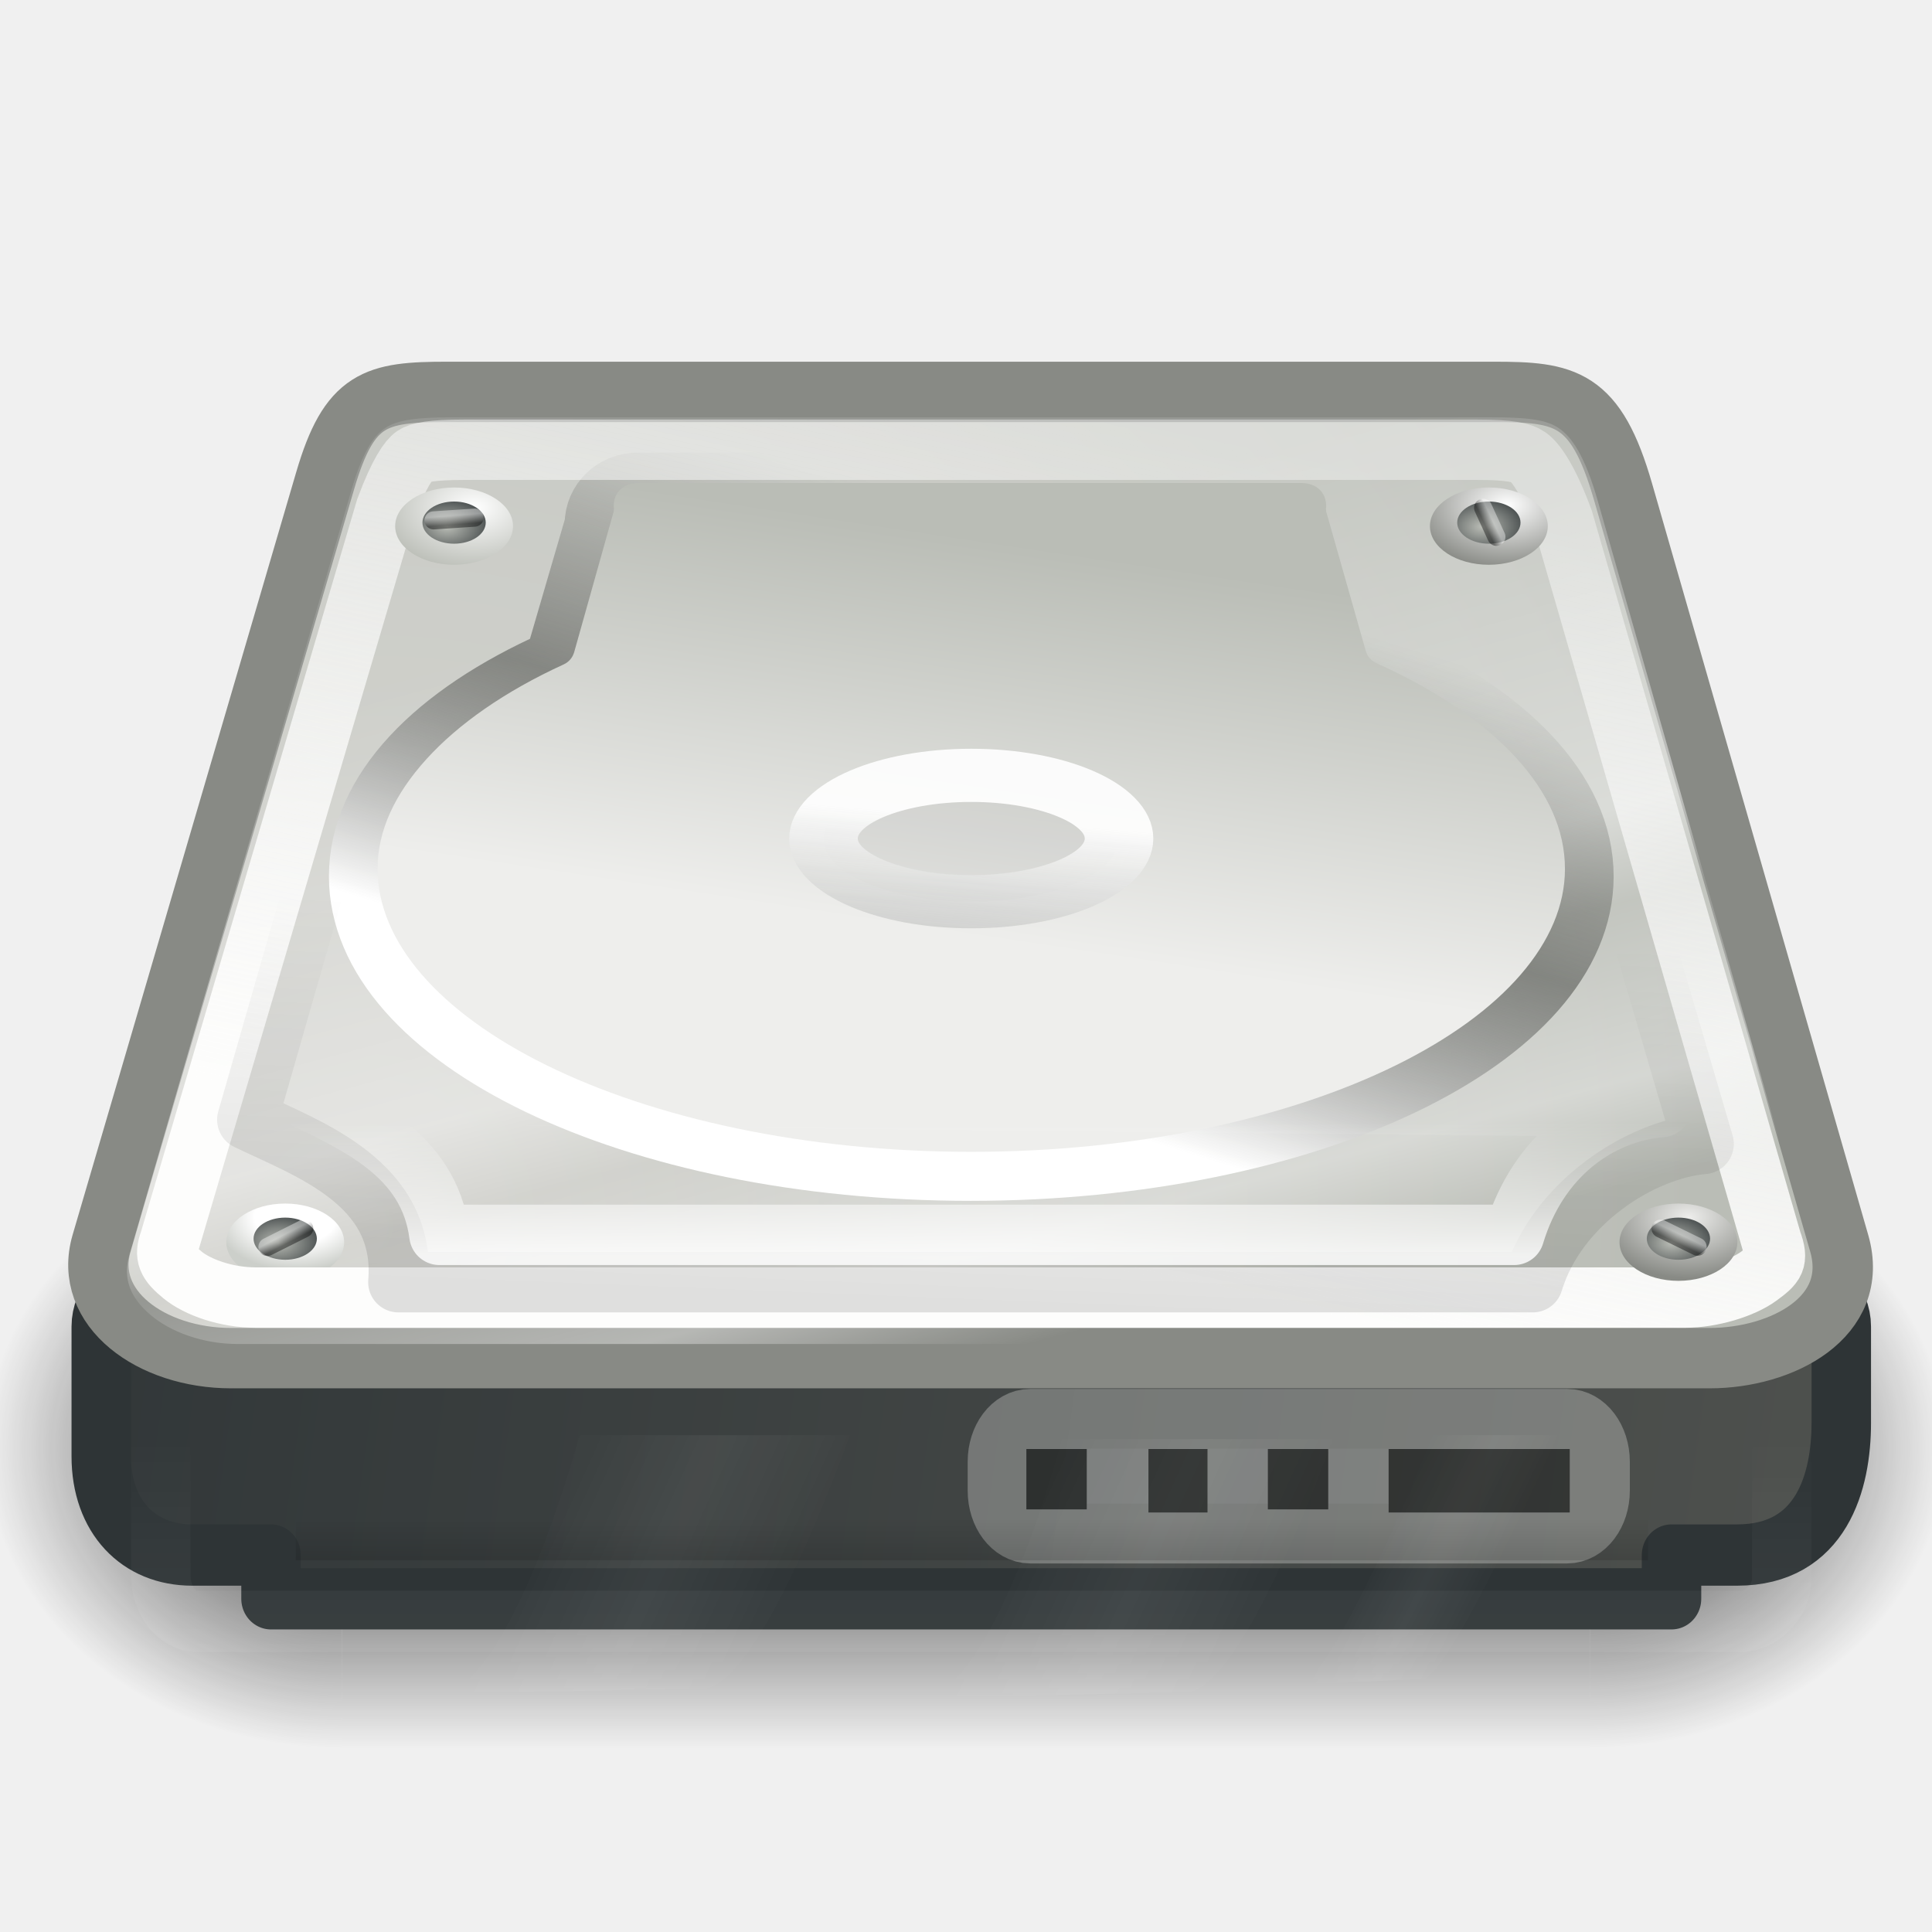
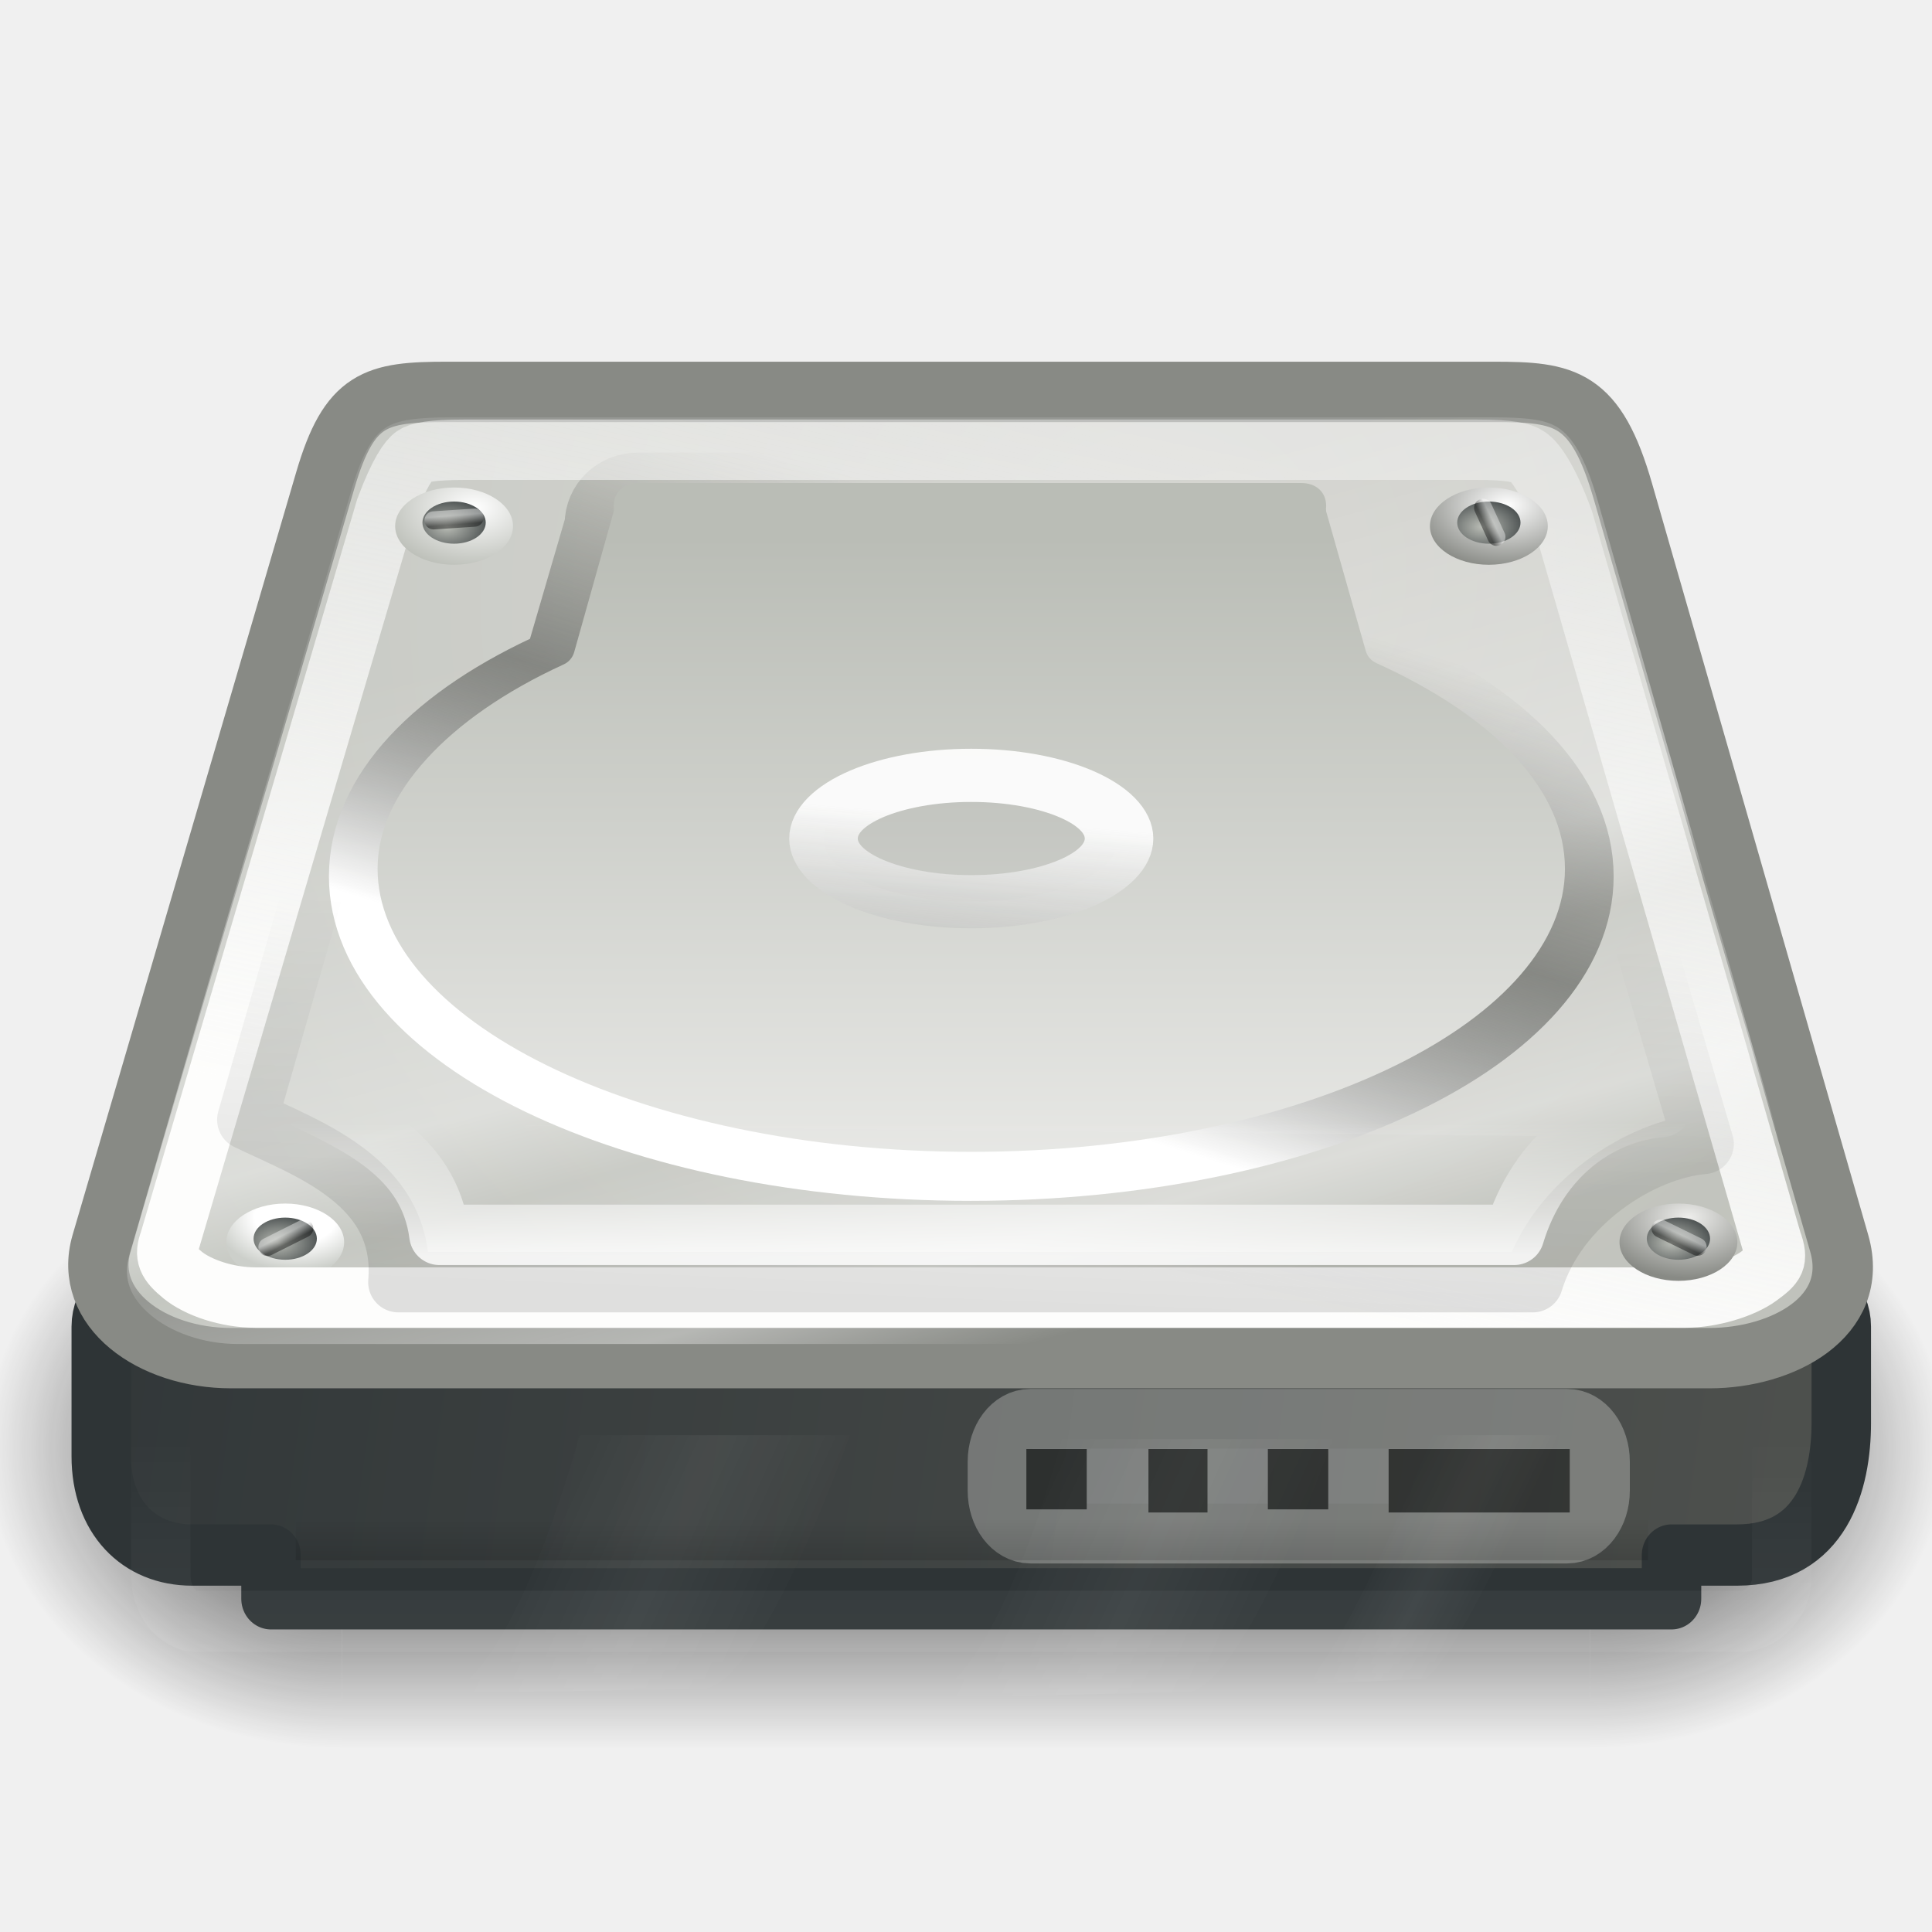
<svg xmlns="http://www.w3.org/2000/svg" xmlns:xlink="http://www.w3.org/1999/xlink" width="32" height="32" id="svg2" version="1.0">
  <defs id="defs4">
    <linearGradient id="linearGradient2916">
      <stop style="stop-color:white;stop-opacity:1;" offset="0" id="stop2918" />
      <stop style="stop-color:white;stop-opacity:0;" offset="1" id="stop2920" />
    </linearGradient>
    <linearGradient id="linearGradient2902">
      <stop style="stop-color:black;stop-opacity:1;" offset="0" id="stop2905" />
      <stop style="stop-color:black;stop-opacity:0;" offset="1" id="stop2907" />
    </linearGradient>
    <linearGradient id="linearGradient2986">
      <stop style="stop-color:black;stop-opacity:1;" offset="0" id="stop2988" />
      <stop style="stop-color:black;stop-opacity:0;" offset="1" id="stop2990" />
    </linearGradient>
    <linearGradient id="linearGradient2967">
      <stop style="stop-color:white;stop-opacity:1;" offset="0" id="stop2969" />
      <stop style="stop-color:white;stop-opacity:0;" offset="1" id="stop2971" />
    </linearGradient>
    <linearGradient id="linearGradient2064">
      <stop id="stop2066" offset="0" style="stop-color:white;stop-opacity:1;" />
      <stop style="stop-color:#555753;stop-opacity:0.6;" offset="0.5" id="stop2070" />
      <stop id="stop2068" offset="1" style="stop-color:#555753;stop-opacity:0;" />
    </linearGradient>
    <linearGradient id="linearGradient9641">
      <stop style="stop-color:white;stop-opacity:1" offset="0" id="stop9643" />
      <stop style="stop-color:#888a85;stop-opacity:1" offset="1" id="stop9645" />
    </linearGradient>
    <linearGradient id="linearGradient9633">
      <stop style="stop-color:#eeeeec;stop-opacity:1" offset="0" id="stop9635" />
      <stop style="stop-color:#888a85;stop-opacity:1" offset="1" id="stop9639" />
    </linearGradient>
    <linearGradient id="linearGradient9613">
      <stop style="stop-color:white;stop-opacity:1" offset="0" id="stop9615" />
      <stop id="stop9619" offset="0.5" style="stop-color:white;stop-opacity:1;" />
      <stop style="stop-color:#cccfca;stop-opacity:1" offset="1" id="stop9617" />
    </linearGradient>
    <linearGradient id="linearGradient8710">
      <stop style="stop-color:black;stop-opacity:1;" offset="0" id="stop8712" />
      <stop style="stop-color:white;stop-opacity:1;" offset="1" id="stop8714" />
    </linearGradient>
    <linearGradient id="linearGradient8631">
      <stop id="stop8633" offset="0" style="stop-color:#eeeeec;stop-opacity:1" />
      <stop style="stop-color:#eeeeec;stop-opacity:1;" offset="0.2" id="stop8637" />
      <stop id="stop8635" offset="1" style="stop-color:#babdb6;stop-opacity:1" />
    </linearGradient>
    <linearGradient id="linearGradient8625">
      <stop id="stop8627" offset="0" style="stop-color:white;stop-opacity:1" />
      <stop id="stop8629" offset="1" style="stop-color:#babdb6;stop-opacity:1" />
    </linearGradient>
    <linearGradient id="linearGradient8613">
      <stop style="stop-color:#babdb6;stop-opacity:1" offset="0" id="stop8615" />
      <stop style="stop-color:#2e3436;stop-opacity:1" offset="1" id="stop8617" />
    </linearGradient>
    <linearGradient id="linearGradient5740">
      <stop style="stop-color:#d0d0cb;stop-opacity:1;" offset="0" id="stop5742" />
      <stop style="stop-color:#babdb6;stop-opacity:1" offset="1" id="stop5744" />
    </linearGradient>
    <linearGradient id="linearGradient5690">
      <stop style="stop-color:white;stop-opacity:1;" offset="0" id="stop5692" />
      <stop style="stop-color:#888a85;stop-opacity:0.598" offset="1" id="stop5694" />
    </linearGradient>
    <linearGradient id="linearGradient2899">
      <stop id="stop2901" offset="0" style="stop-color:#555753;stop-opacity:1" />
      <stop id="stop2903" offset="1" style="stop-color:#2e3436;stop-opacity:1" />
    </linearGradient>
    <linearGradient id="linearGradient3468">
      <stop style="stop-color:#fdfdfc;stop-opacity:1" offset="0" id="stop3470" />
      <stop style="stop-color:white;stop-opacity:0.371" offset="1" id="stop3472" />
    </linearGradient>
    <linearGradient id="linearGradient2909">
      <stop style="stop-color:white;stop-opacity:0;" offset="0" id="stop2911" />
      <stop id="stop2917" offset="0.5" style="stop-color:white;stop-opacity:1;" />
      <stop style="stop-color:white;stop-opacity:0;" offset="1" id="stop2913" />
    </linearGradient>
    <linearGradient id="linearGradient2839">
      <stop style="stop-color:white;stop-opacity:0.258;" offset="0" id="stop2841" />
      <stop id="stop2847" offset="0.547" style="stop-color:white;stop-opacity:1;" />
      <stop style="stop-color:white;stop-opacity:0.247;" offset="0.662" id="stop2849" />
      <stop id="stop2851" offset="0.875" style="stop-color:white;stop-opacity:0.835;" />
      <stop style="stop-color:white;stop-opacity:0;" offset="1" id="stop2843" />
    </linearGradient>
    <linearGradient id="linearGradient2900">
      <stop style="stop-color:black;stop-opacity:0;" offset="0" id="stop2902" />
      <stop id="stop2908" offset="0.5" style="stop-color:black;stop-opacity:1;" />
      <stop style="stop-color:black;stop-opacity:0;" offset="1" id="stop2904" />
    </linearGradient>
    <linearGradient id="linearGradient2886">
      <stop style="stop-color:black;stop-opacity:1;" offset="0" id="stop2888" />
      <stop style="stop-color:black;stop-opacity:0;" offset="1" id="stop2890" />
    </linearGradient>
    <linearGradient xlink:href="#linearGradient3468" id="linearGradient3474" x1="24.749" y1="35.355" x2="29.124" y2="14.998" gradientUnits="userSpaceOnUse" gradientTransform="matrix(0.681908,0,0,0.665785,-0.278595,-2.871134)" />
    <radialGradient xlink:href="#linearGradient2886" id="radialGradient4700" gradientUnits="userSpaceOnUse" gradientTransform="matrix(4.095822,0,0,3.101282,-9.53921,-94.5433)" cx="0" cy="17" fx="0" fy="17" r="2" />
    <radialGradient xlink:href="#linearGradient2886" id="radialGradient4702" gradientUnits="userSpaceOnUse" gradientTransform="matrix(4.095822,0,0,3.101282,38.20996,-10.90025)" cx="0" cy="17" fx="0" fy="17" r="2" />
    <linearGradient xlink:href="#linearGradient2900" id="linearGradient4704" gradientUnits="userSpaceOnUse" gradientTransform="matrix(2.047911,0,0,2.067521,1.347566,6.673675)" x1="9.899" y1="20" x2="9.899" y2="13.979" />
    <linearGradient xlink:href="#linearGradient2909" id="linearGradient4711" gradientUnits="userSpaceOnUse" gradientTransform="matrix(1,0,0,1.42294,10.5,-12.95703)" x1="15.335" y1="33.062" x2="20.329" y2="36.377" />
    <linearGradient xlink:href="#linearGradient2909" id="linearGradient4713" gradientUnits="userSpaceOnUse" gradientTransform="matrix(1,0,0,1.42294,-0.875,-13.04578)" x1="15.335" y1="33.062" x2="20.329" y2="36.377" />
    <linearGradient xlink:href="#linearGradient2909" id="linearGradient4715" gradientUnits="userSpaceOnUse" gradientTransform="matrix(0.459833,0,-0.391165,1.370105,40.62503,-11.29892)" x1="15.335" y1="33.062" x2="20.329" y2="36.377" />
-     <radialGradient xlink:href="#linearGradient5740" id="radialGradient5748" cx="10.426" cy="19.894" fx="10.426" fy="19.894" r="21.98" gradientTransform="matrix(0.799611,-0.646137,0.631678,0.760598,-14.98805,11.95035)" gradientUnits="userSpaceOnUse" />
+     <radialGradient xlink:href="#linearGradient5740" id="radialGradient5748" cx="27.023" cy="19.86" fx="27.023" fy="19.86" r="21.98" gradientTransform="matrix(0.799611,-0.646137,0.631678,0.760598,-14.98805,11.95035)" gradientUnits="userSpaceOnUse" />
    <linearGradient xlink:href="#linearGradient2064" id="linearGradient5790" gradientUnits="userSpaceOnUse" x1="18.049" y1="25.461" x2="22.212" y2="12.143" gradientTransform="matrix(0.657477,0,0,0.649969,0.235945,0.215648)" />
-     <linearGradient xlink:href="#linearGradient8631" id="linearGradient5865" x1="22.337" y1="25.556" x2="24" y2="14.237" gradientUnits="userSpaceOnUse" />
+     <linearGradient xlink:href="#linearGradient8631" id="linearGradient5865" x1="24" y1="34.962" x2="24" y2="14.237" gradientUnits="userSpaceOnUse" />
    <linearGradient xlink:href="#linearGradient2839" id="linearGradient7658" gradientUnits="userSpaceOnUse" x1="27.058" y1="12.669" x2="32.043" y2="31.22" />
    <linearGradient xlink:href="#linearGradient5690" id="linearGradient8603" x1="20.304" y1="24.036" x2="18.498" y2="40.647" gradientUnits="userSpaceOnUse" />
    <radialGradient xlink:href="#linearGradient8613" id="radialGradient8619" cx="7.518" cy="30.574" fx="7.518" fy="30.574" r="0.531" gradientTransform="matrix(1.662477,0,0,1.61358,-4.989175,-18.65647)" gradientUnits="userSpaceOnUse" />
    <radialGradient xlink:href="#linearGradient9613" id="radialGradient8623" gradientUnits="userSpaceOnUse" gradientTransform="matrix(1.389748,0,0,1.348872,-2.91982,-10.63815)" cx="7.519" cy="30.304" fx="7.519" fy="30.304" r="0.531" />
    <radialGradient xlink:href="#linearGradient9633" id="radialGradient8664" gradientUnits="userSpaceOnUse" gradientTransform="matrix(1.569487,0,0,1.523325,-4.288627,-15.92107)" cx="7.534" cy="30.308" fx="7.534" fy="30.308" r="0.531" />
    <radialGradient xlink:href="#linearGradient8613" id="radialGradient8666" gradientUnits="userSpaceOnUse" gradientTransform="matrix(1.662477,0,0,1.61358,-4.989175,-18.65647)" cx="7.518" cy="30.574" fx="7.518" fy="30.574" r="0.531" />
    <radialGradient xlink:href="#linearGradient8625" id="radialGradient8676" gradientUnits="userSpaceOnUse" gradientTransform="matrix(1.662477,0,0,1.61358,-4.989175,-18.65647)" cx="7.479" cy="30.361" fx="7.479" fy="30.361" r="0.531" />
    <radialGradient xlink:href="#linearGradient8613" id="radialGradient8678" gradientUnits="userSpaceOnUse" gradientTransform="matrix(1.662477,0,0,1.61358,-4.989175,-18.65647)" cx="7.518" cy="30.574" fx="7.518" fy="30.574" r="0.531" />
    <radialGradient xlink:href="#linearGradient9641" id="radialGradient8680" gradientUnits="userSpaceOnUse" gradientTransform="matrix(1.662477,0,0,1.61358,-4.989175,-18.65647)" cx="7.489" cy="30.338" fx="7.489" fy="30.338" r="0.531" />
    <radialGradient xlink:href="#linearGradient8613" id="radialGradient8682" gradientUnits="userSpaceOnUse" gradientTransform="matrix(1.662477,0,0,1.61358,-4.989175,-18.65647)" cx="7.518" cy="30.574" fx="7.518" fy="30.574" r="0.531" />
    <linearGradient xlink:href="#linearGradient8710" id="linearGradient8716" x1="40.617" y1="30.555" x2="40.711" y2="30.359" gradientUnits="userSpaceOnUse" gradientTransform="matrix(0.699277,0,0,0.697667,-0.69536,-0.762158)" />
    <linearGradient xlink:href="#linearGradient8710" id="linearGradient9605" gradientUnits="userSpaceOnUse" x1="40.617" y1="30.555" x2="40.711" y2="30.359" gradientTransform="matrix(0.421571,-0.556627,0.557912,0.4206,-29.4539,30.37313)" />
    <linearGradient xlink:href="#linearGradient8710" id="linearGradient9649" gradientUnits="userSpaceOnUse" x1="40.617" y1="30.555" x2="40.711" y2="30.359" gradientTransform="matrix(0.605591,-0.348834,0.349639,0.604197,-27.82194,4.402939)" />
    <linearGradient xlink:href="#linearGradient8710" id="linearGradient9654" gradientUnits="userSpaceOnUse" x1="40.617" y1="30.555" x2="40.711" y2="30.359" gradientTransform="matrix(0.494464,0.368058,-0.494464,0.368058,19.58773,-17.57033)" />
    <linearGradient xlink:href="#linearGradient2967" id="linearGradient2973" x1="12.5" y1="43.188" x2="12.5" y2="34.046" gradientUnits="userSpaceOnUse" gradientTransform="matrix(0.984083,0,0,0.949515,0.382008,51.76754)" />
    <linearGradient xlink:href="#linearGradient2899" id="linearGradient5655" gradientUnits="userSpaceOnUse" x1="53.813" y1="43.573" x2="-2.814" y2="35.5" gradientTransform="translate(0,50)" />
    <linearGradient xlink:href="#linearGradient2986" id="linearGradient2992" x1="21.938" y1="39" x2="21.938" y2="37.996" gradientUnits="userSpaceOnUse" gradientTransform="matrix(0.699277,0,0,0.697667,-0.69536,-1.366824)" />
    <linearGradient xlink:href="#linearGradient2902" id="linearGradient2910" x1="22.601" y1="30.033" x2="22.971" y2="20.903" gradientUnits="userSpaceOnUse" gradientTransform="matrix(0.699277,0,0,0.697667,-0.69536,0.633176)" />
    <linearGradient xlink:href="#linearGradient2916" id="linearGradient2922" x1="24.848" y1="28.908" x2="24.848" y2="25.757" gradientUnits="userSpaceOnUse" gradientTransform="matrix(0.699277,0,0,0.697667,-0.69536,0.633176)" />
  </defs>
  <g id="layer1" style="display:inline">
    <g id="g3519" style="opacity:0.886" transform="matrix(0.720836,0,0,0.803118,-1.210091,-9.60918)">
      <rect transform="scale(-1,-1)" y="-48.024" x="-9.539" height="12.405" width="8.192" id="rect2884" style="opacity:1;fill:url(#radialGradient4700);fill-opacity:1;stroke:none;stroke-width:1;stroke-linecap:round;stroke-linejoin:round;stroke-miterlimit:4;stroke-dasharray:none;stroke-dashoffset:0;stroke-opacity:1" />
      <rect y="35.619" x="38.21" height="12.405" width="8.192" id="rect2894" style="opacity:1;fill:url(#radialGradient4702);fill-opacity:1;stroke:none;stroke-width:1;stroke-linecap:round;stroke-linejoin:round;stroke-miterlimit:4;stroke-dasharray:none;stroke-dashoffset:0;stroke-opacity:1" />
      <rect y="35.619" x="9.539" height="12.405" width="28.671" id="rect2898" style="opacity:1;fill:url(#linearGradient4704);fill-opacity:1;stroke:none;stroke-width:1;stroke-linecap:round;stroke-linejoin:round;stroke-miterlimit:4;stroke-dasharray:none;stroke-dashoffset:0;stroke-opacity:1" />
    </g>
    <g id="g5672" transform="matrix(0.702932,0,0,0.724539,-0.783074,-37.09004)">
      <path id="rect2010" d="M 4.518,80.5 L 43.482,80.5 C 44.046,80.5 44.5,80.954 44.5,81.518 L 44.5,83.721 C 44.5,85.037 44.05,86.74 42.044,86.74 L 40.5,86.74 L 40.5,87.74 L 7.5,87.74 L 7.5,86.74 L 5.643,86.74 C 4.372,86.74 3.5,85.855 3.5,84.484 L 3.5,81.518 C 3.5,80.954 3.954,80.5 4.518,80.5 z " style="color:black;fill:url(#linearGradient5655);fill-opacity:1;fill-rule:nonzero;stroke:#2e3436;stroke-width:1.401;stroke-linecap:square;stroke-linejoin:round;marker:none;marker-start:none;marker-mid:none;marker-end:none;stroke-miterlimit:4;stroke-dasharray:none;stroke-dashoffset:1.4;stroke-opacity:1;visibility:visible;display:inline;overflow:visible" />
      <path style="opacity:0.1;color:black;fill:none;fill-opacity:1;fill-rule:nonzero;stroke:url(#linearGradient2973);stroke-width:1.401;stroke-linecap:square;stroke-linejoin:miter;marker:none;marker-start:none;marker-mid:none;marker-end:none;stroke-miterlimit:4;stroke-dashoffset:1.4;stroke-opacity:1;visibility:visible;display:inline;overflow:visible" d="M 4.903,81.766 L 4.903,87.207 C 4.903,87.776 5.272,88.256 5.775,88.256 L 42.133,88.256 C 42.637,88.256 43.097,87.774 43.097,87.291 L 43.097,81.766 L 4.903,81.766 z " id="path2076" />
      <g transform="translate(0,50)" style="opacity:0.5" id="g4706">
        <path style="opacity:0.11;fill:url(#linearGradient4711);fill-opacity:1;fill-rule:evenodd;stroke:none;stroke-width:1px;stroke-linecap:butt;stroke-linejoin:miter;stroke-opacity:1" d="M 26.145,34.089 C 26.145,34.089 24.642,39.623 22.919,40 C 22.919,40 29.15,39.874 29.15,39.874 C 30.537,39.557 32.509,34.089 32.509,34.089 L 26.145,34.089 z " id="path2907" />
        <path id="path2892" d="M 14.77,34 C 14.77,34 13.267,39.534 11.544,39.911 C 11.544,39.911 17.775,39.785 17.775,39.785 C 19.162,39.468 21.134,34 21.134,34 L 14.77,34 z " style="opacity:0.11;fill:url(#linearGradient4713);fill-opacity:1;fill-rule:evenodd;stroke:none;stroke-width:1px;stroke-linecap:butt;stroke-linejoin:miter;stroke-opacity:1" />
        <path id="path2896" d="M 34.886,34 C 34.886,34 32.674,39.328 31.778,39.692 C 31.778,39.692 34.678,39.571 34.678,39.571 C 35.403,39.265 37.812,34 37.812,34 L 34.886,34 z " style="opacity:0.11;fill:url(#linearGradient4715);fill-opacity:1;fill-rule:evenodd;stroke:none;stroke-width:1px;stroke-linecap:butt;stroke-linejoin:miter;stroke-opacity:1" />
      </g>
    </g>
    <path style="fill:url(#radialGradient5748);fill-opacity:1;stroke:#888a85;stroke-width:1;stroke-linecap:round;stroke-linejoin:miter;stroke-miterlimit:4;stroke-dashoffset:0;stroke-opacity:1" d="M 7.406,6.491 L 24.739,6.491 C 25.927,6.491 26.43,6.572 26.884,8.15 L 30.463,20.592 C 30.817,21.82 29.507,22.495 28.319,22.495 L 3.827,22.495 C 2.509,22.495 1.366,21.673 1.683,20.592 L 5.386,7.961 C 5.787,6.593 6.218,6.491 7.406,6.491 z " id="rect1879" />
    <path style="opacity:0.462;fill:url(#linearGradient7658);fill-opacity:1;stroke:none;stroke-width:1;stroke-linecap:round;stroke-linejoin:miter;stroke-miterlimit:4;stroke-dashoffset:0;stroke-opacity:1;display:inline" id="path5806" d="M 11.688,11 C 10.861,11 10.403,11.065 10.125,11.25 C 9.847,11.435 9.585,11.809 9.312,12.75 L 4.062,30.875 C 3.892,31.466 4.094,31.914 4.562,32.312 C 5.031,32.711 5.798,33 6.625,33 L 41.344,33 C 42.088,33 42.883,32.752 43.375,32.375 C 43.867,31.998 44.106,31.579 43.906,30.875 L 38.844,13 C 38.534,11.91 38.221,11.459 37.906,11.25 C 37.592,11.041 37.113,11 36.281,11 L 11.688,11 z " transform="matrix(0.699277,0,0,0.697667,-0.69536,-0.762159)" />
    <path style="opacity:1;color:black;fill:url(#radialGradient8623);fill-opacity:1;fill-rule:nonzero;stroke:none;stroke-width:1;stroke-linecap:square;stroke-linejoin:miter;marker:none;marker-start:none;marker-mid:none;marker-end:none;stroke-miterlimit:4;stroke-dasharray:none;stroke-dashoffset:1.4;stroke-opacity:1;visibility:visible;display:inline;overflow:visible" id="path8621" d="M 8.156 30.578 A 0.531 0.516 0 1 1  7.094,30.578 A 0.531 0.516 0 1 1  8.156 30.578 z" transform="matrix(-1.83812,0,0,1.240289,18.7397,-17.35087)" />
    <path style="fill:none;fill-opacity:1;stroke:url(#linearGradient5790);stroke-width:1;stroke-linecap:round;stroke-linejoin:round;stroke-miterlimit:4;stroke-dasharray:none;stroke-dashoffset:0;stroke-opacity:1" d="M 10.571,7.996 C 10.17,7.996 9.852,8.297 9.852,8.686 L 9.194,10.94 C 7.194,11.831 5.948,13.102 5.948,14.515 C 5.948,17.206 10.478,19.39 16.077,19.39 C 21.676,19.39 26.227,17.206 26.227,14.515 C 26.227,13.092 24.943,11.811 22.919,10.92 L 22.261,8.686 C 22.261,8.297 21.943,7.996 21.542,7.996 L 10.571,7.996 z " id="path2784" />
    <path style="fill:none;fill-opacity:1;stroke:url(#linearGradient3474);stroke-width:1;stroke-linecap:round;stroke-linejoin:miter;stroke-miterlimit:4;stroke-dashoffset:0;stroke-opacity:1;display:inline" d="M 7.691,7.449 C 7.144,7.449 6.943,7.496 6.86,7.553 C 6.777,7.609 6.616,7.821 6.391,8.426 L 2.811,20.556 C 2.72,20.801 2.774,20.913 3.024,21.118 C 3.275,21.323 3.752,21.492 4.239,21.492 L 27.914,21.492 C 28.35,21.492 28.864,21.333 29.129,21.139 C 29.393,20.944 29.462,20.883 29.342,20.556 L 25.89,8.614 C 25.632,7.913 25.425,7.651 25.314,7.573 C 25.204,7.496 25.012,7.449 24.462,7.449 L 7.691,7.449 z " id="path3394" />
    <g id="g5657" transform="matrix(0.711236,0,0,0.697667,3.374811,-0.762159)" style="opacity:0.303">
      <rect ry="1.018" rx="0.751" y="34.776" x="18.5" height="2.724" width="14" id="rect5641" style="opacity:1;color:black;fill:white;fill-opacity:1;fill-rule:nonzero;stroke:#eeeeec;stroke-width:1.42;stroke-linecap:square;stroke-linejoin:miter;marker:none;marker-start:none;marker-mid:none;marker-end:none;stroke-miterlimit:4;stroke-dasharray:none;stroke-dashoffset:1.4;stroke-opacity:1;visibility:visible;display:inline;overflow:visible" />
      <rect y="35.493" x="19.157" height="1.433" width="1.406" id="rect5645" style="opacity:1;color:black;fill:black;fill-opacity:1;fill-rule:nonzero;stroke:none;stroke-width:1;stroke-linecap:square;stroke-linejoin:miter;marker:none;marker-start:none;marker-mid:none;marker-end:none;stroke-miterlimit:4;stroke-dasharray:none;stroke-dashoffset:1.4;stroke-opacity:1;visibility:visible;display:inline;overflow:visible" />
      <rect y="35.493" x="22" height="1.507" width="1.375" id="rect5647" style="opacity:1;color:black;fill:black;fill-opacity:1;fill-rule:nonzero;stroke:none;stroke-width:1;stroke-linecap:square;stroke-linejoin:miter;marker:none;marker-start:none;marker-mid:none;marker-end:none;stroke-miterlimit:4;stroke-dasharray:none;stroke-dashoffset:1.4;stroke-opacity:1;visibility:visible;display:inline;overflow:visible" />
      <rect y="35.493" x="24.781" height="1.433" width="1.406" id="rect5649" style="opacity:1;color:black;fill:black;fill-opacity:1;fill-rule:nonzero;stroke:none;stroke-width:1;stroke-linecap:square;stroke-linejoin:miter;marker:none;marker-start:none;marker-mid:none;marker-end:none;stroke-miterlimit:4;stroke-dasharray:none;stroke-dashoffset:1.4;stroke-opacity:1;visibility:visible;display:inline;overflow:visible" />
      <rect y="35.493" x="27.593" height="1.507" width="4.218" id="rect5653" style="opacity:1;color:black;fill:black;fill-opacity:1;fill-rule:nonzero;stroke:none;stroke-width:1;stroke-linecap:square;stroke-linejoin:miter;marker:none;marker-start:none;marker-mid:none;marker-end:none;stroke-miterlimit:4;stroke-dasharray:none;stroke-dashoffset:1.4;stroke-opacity:1;visibility:visible;display:inline;overflow:visible" />
    </g>
    <path style="fill:url(#linearGradient5865);fill-opacity:1;stroke:none;stroke-width:1;stroke-linecap:round;stroke-linejoin:round;stroke-miterlimit:4;stroke-dasharray:none;stroke-dashoffset:0;stroke-opacity:1;display:inline" id="path5857" d="M 16.125,13 C 15.762,13 15.531,13.215 15.531,13.531 C 15.537,13.573 15.537,13.615 15.531,13.656 L 14.594,16.906 C 14.556,17.033 14.465,17.136 14.344,17.188 C 12.954,17.808 11.845,18.566 11.094,19.375 C 10.342,20.184 9.938,21.024 9.938,21.906 C 9.938,23.587 11.392,25.215 13.938,26.438 C 16.483,27.66 20.054,28.438 24,28.438 C 27.946,28.438 31.517,27.66 34.062,26.438 C 36.608,25.215 38.062,23.587 38.062,21.906 C 38.062,21.018 37.669,20.159 36.906,19.344 C 36.144,18.528 35.001,17.777 33.594,17.156 C 33.473,17.104 33.381,17.001 33.344,16.875 L 32.406,13.656 C 32.4,13.615 32.4,13.573 32.406,13.531 C 32.406,13.215 32.175,13 31.812,13 L 16.125,13 z " transform="matrix(0.699277,0,0,0.717587,-0.69536,-1.328628)" />
    <path style="opacity:0.9;color:black;fill:black;fill-opacity:0.053;fill-rule:nonzero;stroke:url(#linearGradient8603);stroke-width:3.608;stroke-linecap:square;stroke-linejoin:miter;marker:none;marker-start:none;marker-mid:none;marker-end:none;stroke-miterlimit:4;stroke-dasharray:none;stroke-dashoffset:1.4;stroke-opacity:1;visibility:visible;display:inline;overflow:visible" id="path8595" d="M 24.749 25.107 A 7.778 4.287 0 1 1  9.192,25.107 A 7.778 4.287 0 1 1  24.749 25.107 z" transform="matrix(0.314659,0,0,0.24412,10.74735,7.759632)" />
    <path style="opacity:1;color:black;fill:url(#radialGradient8619);fill-opacity:1;fill-rule:nonzero;stroke:none;stroke-width:1;stroke-linecap:square;stroke-linejoin:miter;marker:none;marker-start:none;marker-mid:none;marker-end:none;stroke-miterlimit:4;stroke-dasharray:none;stroke-dashoffset:1.4;stroke-opacity:1;visibility:visible;display:inline;overflow:visible" id="path8611" d="M 8.156 30.578 A 0.531 0.516 0 1 1  7.094,30.578 A 0.531 0.516 0 1 1  8.156 30.578 z" transform="matrix(0.987219,0,0,0.676526,-2.803517,-0.170198)" />
    <path style="opacity:1;color:black;fill:url(#radialGradient8664);fill-opacity:1;fill-rule:nonzero;stroke:none;stroke-width:0.463;stroke-linecap:square;stroke-linejoin:miter;marker:none;marker-start:none;marker-mid:none;marker-end:none;stroke-miterlimit:4;stroke-dasharray:none;stroke-dashoffset:1.4;stroke-opacity:1;visibility:visible;display:inline;overflow:visible" id="path8660" d="M 8.156 30.578 A 0.531 0.516 0 1 1  7.094,30.578 A 0.531 0.516 0 1 1  8.156 30.578 z" transform="matrix(-1.83812,0,0,1.240289,41.81583,-17.35087)" />
    <path style="opacity:1;color:black;fill:url(#radialGradient8666);fill-opacity:1;fill-rule:nonzero;stroke:none;stroke-width:1;stroke-linecap:square;stroke-linejoin:miter;marker:none;marker-start:none;marker-mid:none;marker-end:none;stroke-miterlimit:4;stroke-dasharray:none;stroke-dashoffset:1.4;stroke-opacity:1;visibility:visible;display:inline;overflow:visible" id="path8662" d="M 8.156 30.578 A 0.531 0.516 0 1 1  7.094,30.578 A 0.531 0.516 0 1 1  8.156 30.578 z" transform="matrix(0.987219,0,0,0.676526,20.27261,-0.170198)" />
    <path style="opacity:1;color:black;fill:url(#radialGradient8676);fill-opacity:1;fill-rule:nonzero;stroke:none;stroke-width:1;stroke-linecap:square;stroke-linejoin:miter;marker:none;marker-start:none;marker-mid:none;marker-end:none;stroke-miterlimit:4;stroke-dasharray:none;stroke-dashoffset:1.4;stroke-opacity:1;visibility:visible;display:inline;overflow:visible" id="path8668" d="M 8.156 30.578 A 0.531 0.516 0 1 1  7.094,30.578 A 0.531 0.516 0 1 1  8.156 30.578 z" transform="matrix(-1.83812,0,0,1.240289,21.53681,-29.21122)" />
    <path style="opacity:1;color:black;fill:url(#radialGradient8678);fill-opacity:1;fill-rule:nonzero;stroke:none;stroke-width:1;stroke-linecap:square;stroke-linejoin:miter;marker:none;marker-start:none;marker-mid:none;marker-end:none;stroke-miterlimit:4;stroke-dasharray:none;stroke-dashoffset:1.4;stroke-opacity:1;visibility:visible;display:inline;overflow:visible" id="path8670" d="M 8.156 30.578 A 0.531 0.516 0 1 1  7.094,30.578 A 0.531 0.516 0 1 1  8.156 30.578 z" transform="matrix(0.987219,0,0,0.676526,-6.410002e-3,-12.03055)" />
    <path style="opacity:1;color:black;fill:url(#radialGradient8680);fill-opacity:1;fill-rule:nonzero;stroke:none;stroke-width:1;stroke-linecap:square;stroke-linejoin:miter;marker:none;marker-start:none;marker-mid:none;marker-end:none;stroke-miterlimit:4;stroke-dasharray:none;stroke-dashoffset:1.4;stroke-opacity:1;visibility:visible;display:inline;overflow:visible" id="path8672" d="M 8.156 30.578 A 0.531 0.516 0 1 1  7.094,30.578 A 0.531 0.516 0 1 1  8.156 30.578 z" transform="matrix(-1.83812,0,0,1.240289,38.67595,-29.21122)" />
    <path style="opacity:1;color:black;fill:url(#radialGradient8682);fill-opacity:1;fill-rule:nonzero;stroke:none;stroke-width:1;stroke-linecap:square;stroke-linejoin:miter;marker:none;marker-start:none;marker-mid:none;marker-end:none;stroke-miterlimit:4;stroke-dasharray:none;stroke-dashoffset:1.4;stroke-opacity:1;visibility:visible;display:inline;overflow:visible" id="path8674" d="M 8.156 30.578 A 0.531 0.516 0 1 1  7.094,30.578 A 0.531 0.516 0 1 1  8.156 30.578 z" transform="matrix(0.987219,0,0,0.676526,17.13273,-12.03055)" />
    <path style="opacity:0.4;fill:none;fill-opacity:1;fill-rule:evenodd;stroke:url(#linearGradient8716);stroke-width:0.3;stroke-linecap:round;stroke-linejoin:miter;stroke-miterlimit:4;stroke-dasharray:none;stroke-opacity:1" d="M 27.505,20.35 L 28.117,20.65" id="path8700" />
    <path style="opacity:0.4;fill:none;fill-opacity:1;fill-rule:evenodd;stroke:url(#linearGradient9605);stroke-width:0.3;stroke-linecap:round;stroke-linejoin:miter;stroke-miterlimit:4;stroke-dasharray:none;stroke-opacity:1;display:inline" d="M 4.43,20.653 L 5.039,20.347" id="path9603" />
    <path style="opacity:0.4;fill:none;fill-opacity:1;fill-rule:evenodd;stroke:url(#linearGradient9649);stroke-width:0.3;stroke-linecap:round;stroke-linejoin:miter;stroke-miterlimit:4;stroke-dasharray:none;stroke-opacity:1;display:inline" d="M 7.181,8.619 L 7.861,8.574" id="path9647" />
    <path style="opacity:0.4;fill:none;fill-opacity:1;fill-rule:evenodd;stroke:url(#linearGradient9654);stroke-width:0.3;stroke-linecap:round;stroke-linejoin:miter;stroke-miterlimit:4;stroke-dasharray:none;stroke-opacity:1;display:inline" d="M 24.565,8.411 L 24.785,8.891" id="path9652" />
    <rect style="opacity:0.12;color:black;fill:url(#linearGradient2992);fill-opacity:1;fill-rule:nonzero;stroke:none;stroke-width:0.682;stroke-linecap:butt;stroke-linejoin:miter;marker:none;marker-start:none;marker-mid:none;marker-end:none;stroke-miterlimit:4;stroke-dasharray:none;stroke-dashoffset:0;stroke-opacity:1;visibility:visible;display:inline;overflow:visible" id="rect2984" width="22.399" height="0.698" x="4.899" y="25.145" />
    <path style="opacity:0.12;color:black;fill:none;fill-opacity:1;fill-rule:nonzero;stroke:url(#linearGradient2910);stroke-width:1;stroke-linecap:round;stroke-linejoin:round;marker:none;marker-start:none;marker-mid:none;marker-end:none;stroke-miterlimit:4;stroke-dasharray:none;stroke-dashoffset:0;stroke-opacity:1;visibility:visible;display:inline;overflow:visible" d="M 6.619,9.76 L 4.096,18.546 C 5.107,19.035 6.734,19.587 6.598,21.237 L 25.388,21.237 C 25.786,19.917 27.188,19.034 28.217,18.947 L 25.526,9.76 L 21.926,7.975 L 9.318,7.975 L 6.619,9.76 z " id="path1997" />
    <path id="path2912" d="M 4.882,18.11 C 5.894,18.598 7.105,19.11 7.278,20.453 L 25.079,20.453 C 25.477,19.132 26.489,18.424 27.518,18.336 L 4.882,18.11 z " style="opacity:0.834;color:black;fill:none;fill-opacity:1;fill-rule:nonzero;stroke:url(#linearGradient2922);stroke-width:1;stroke-linecap:round;stroke-linejoin:round;marker:none;marker-start:none;marker-mid:none;marker-end:none;stroke-miterlimit:4;stroke-dasharray:none;stroke-dashoffset:0;stroke-opacity:1;visibility:visible;display:inline;overflow:visible" />
  </g>
</svg>
